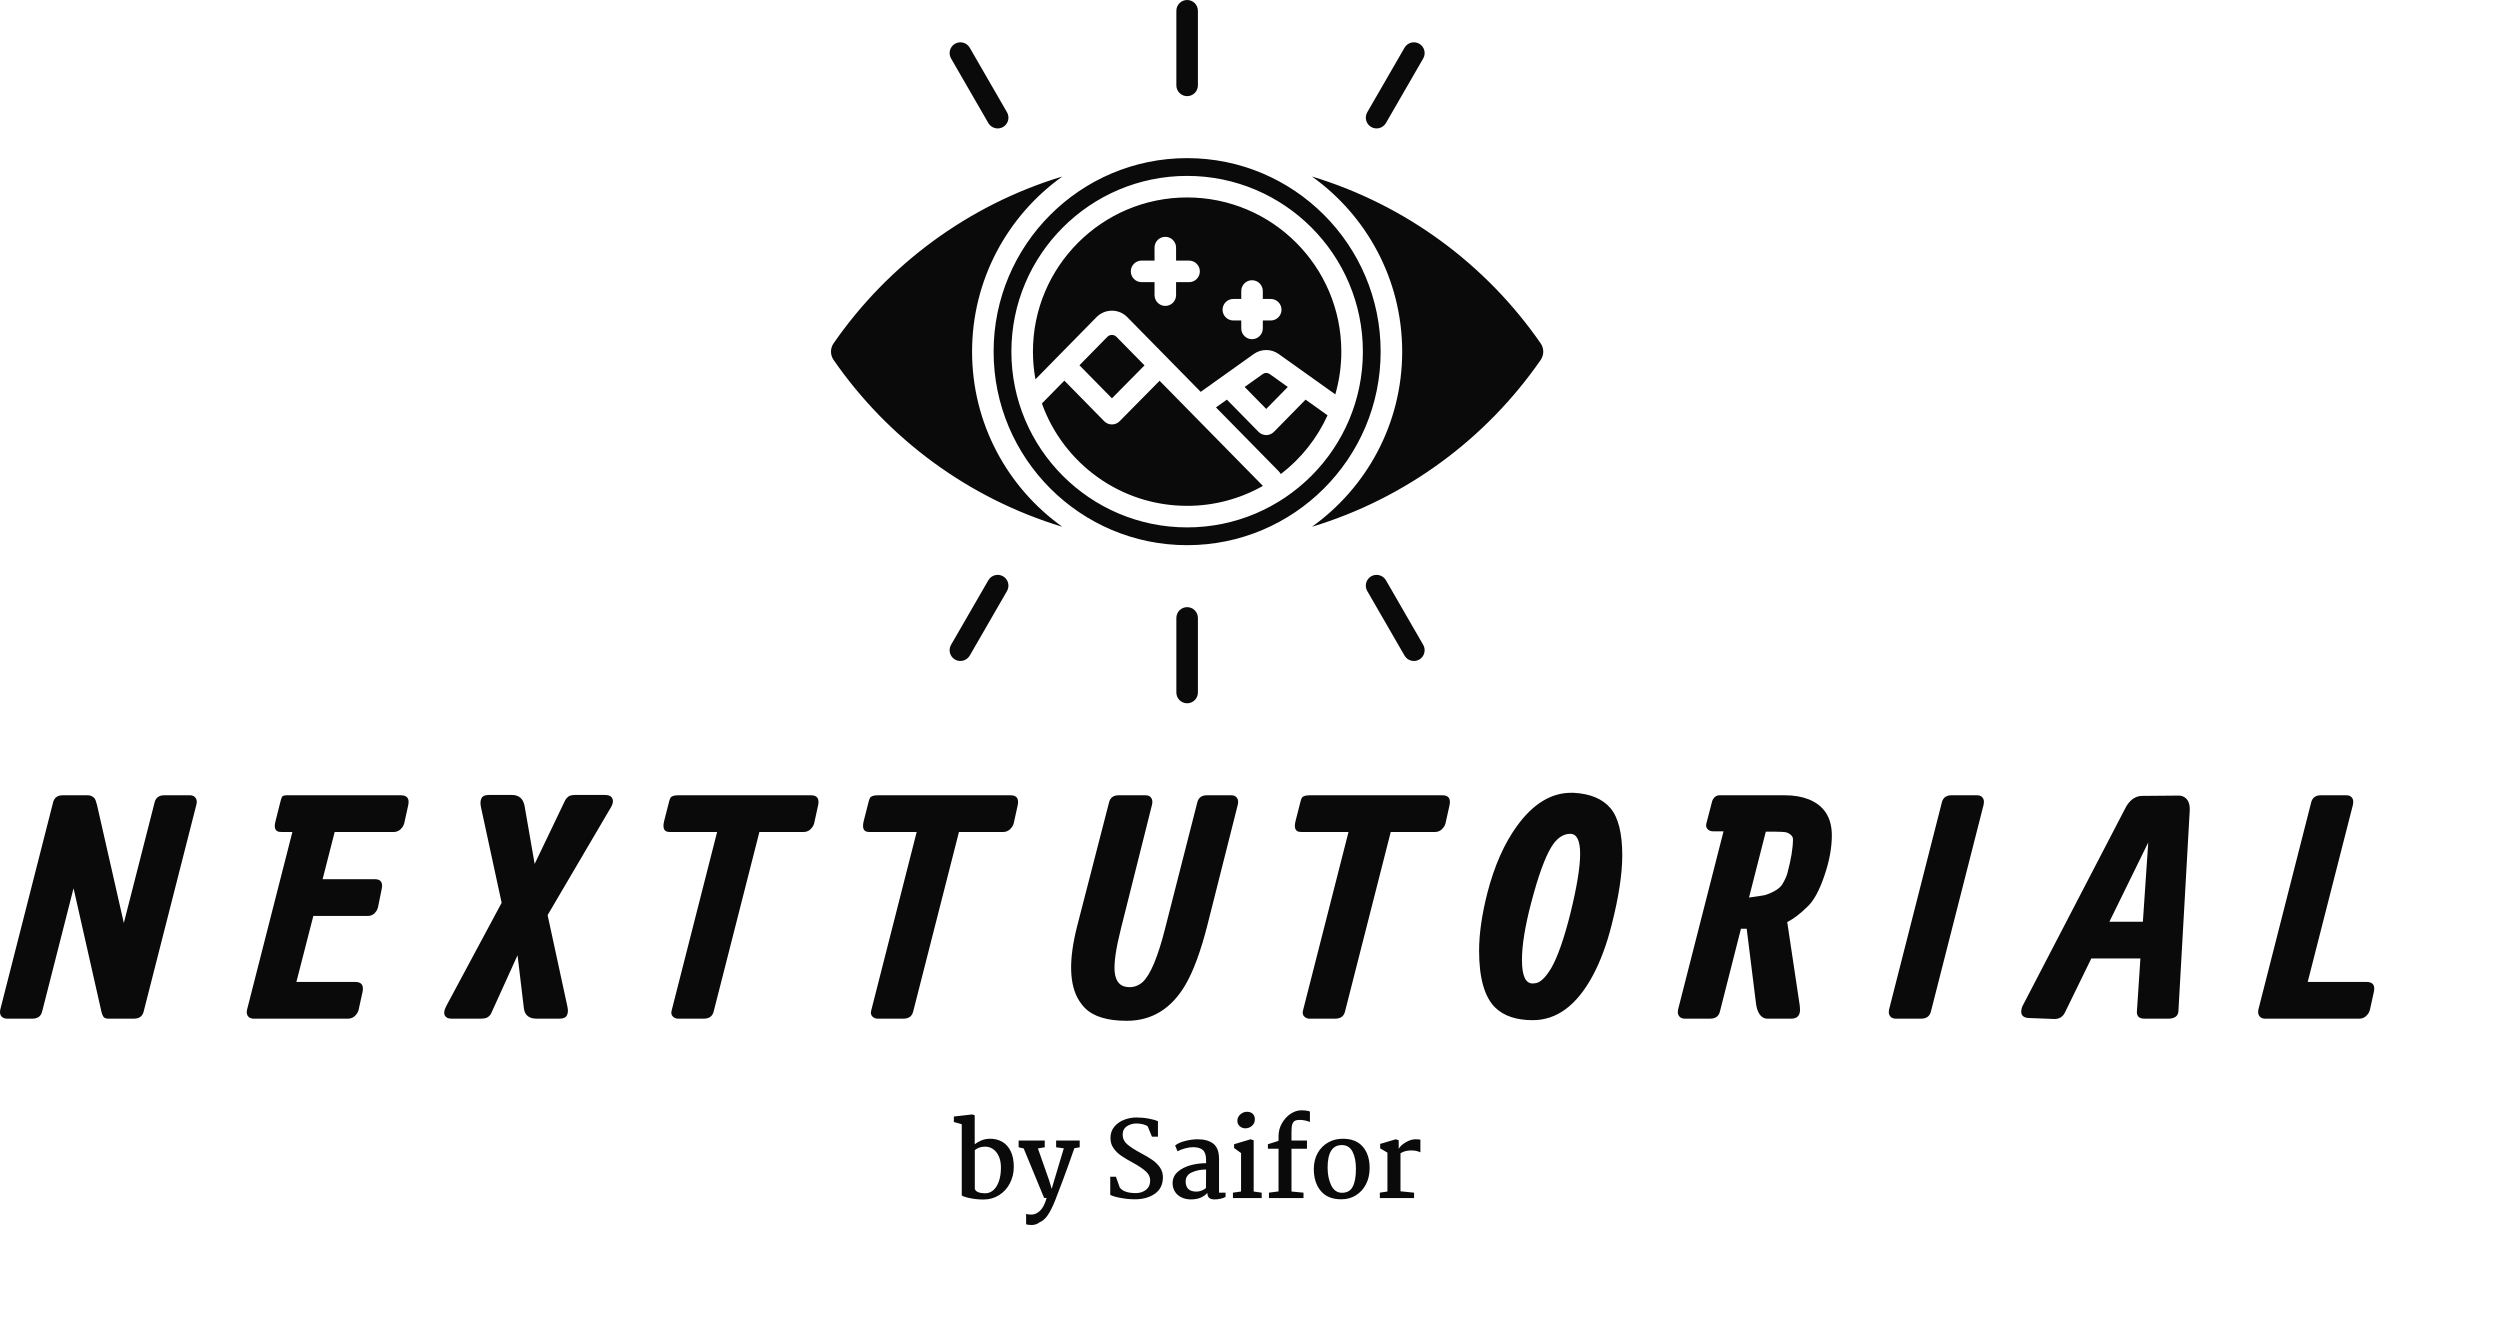
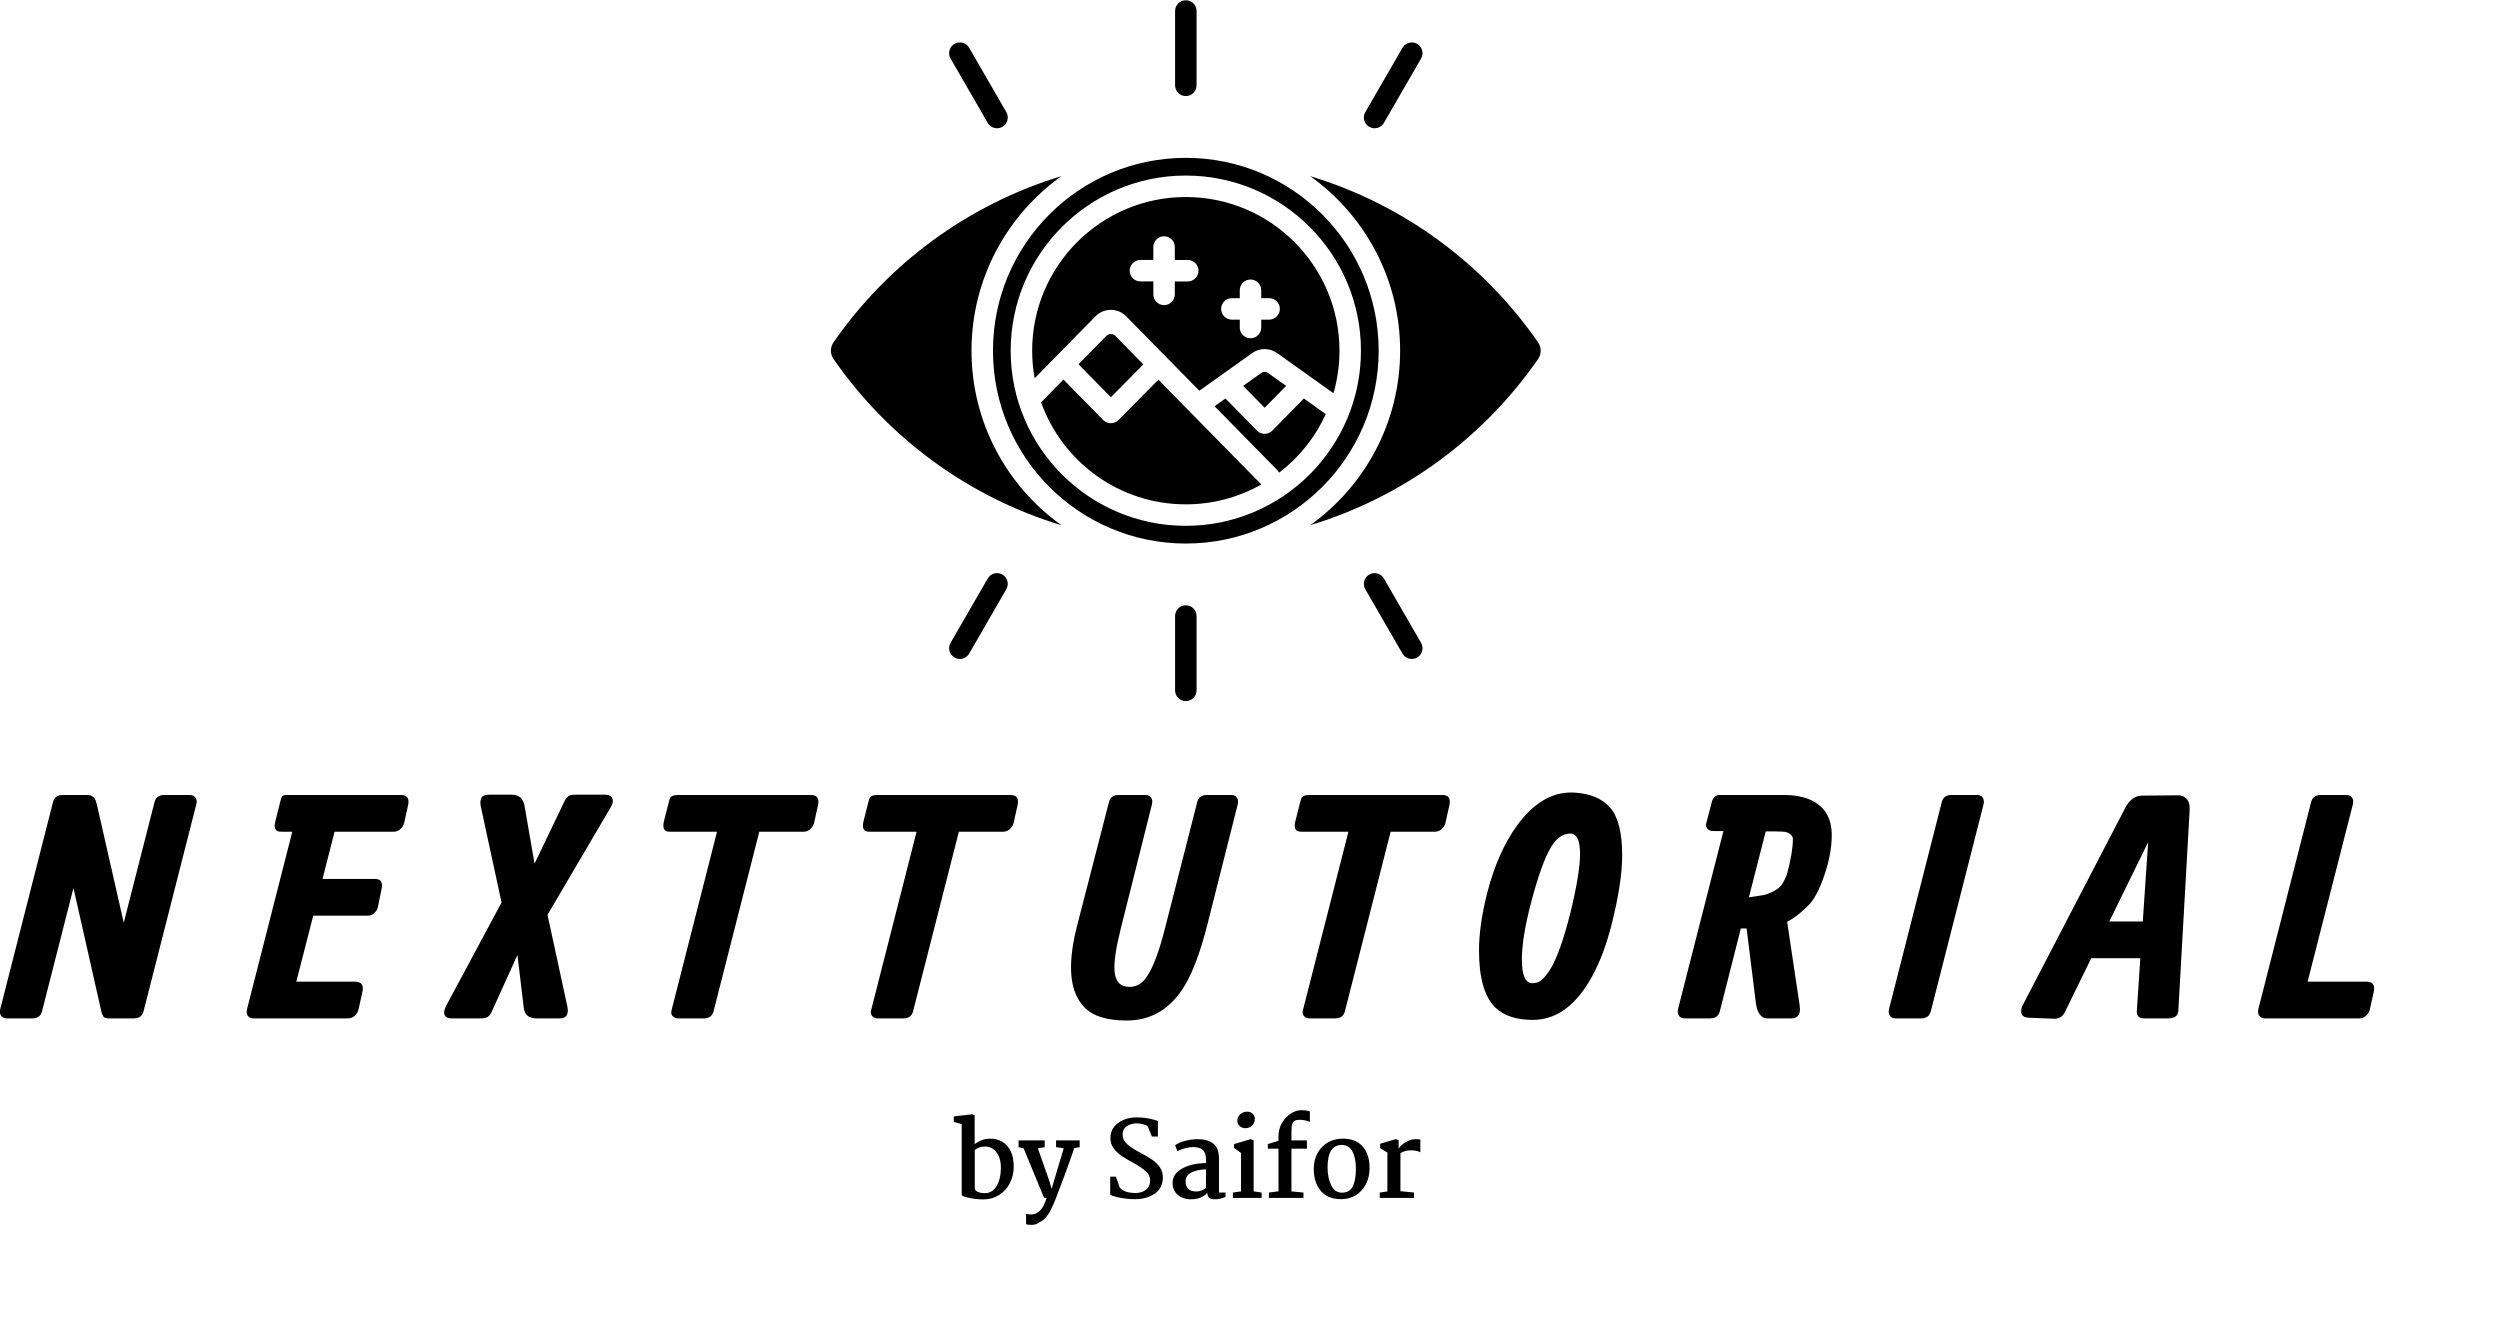
<svg xmlns="http://www.w3.org/2000/svg" version="1.1" width="300" height="160" overflow="hidden">
-   <g class="overview-logo-namecard" opacity="1">
-     <defs id="SvgjsDefs1014" />
-     <g id="SvgjsG1015" transform="scale(0.631873)" opacity="1">
-       <g id="SvgjsG1016" class="1QmPWRN_P" transform="translate(152.6962, -5.970852) scale(1.455063)" light-content="false" non-strokable="false" fill="#0a0a0a">
-         <path d="M33.711 72.859c-12.262-3.71-22.75-11.504-29.859-21.785a1.901 1.901 0 0 1-.004-2.148C10.961 38.645 21.45 30.852 33.711 27.14c-7.129 5.094-11.78 13.439-11.78 22.86s4.651 17.766 11.78 22.859zM66.289 27.14c12.262 3.71 22.75 11.504 29.859 21.785.445.648.445 1.5.004 2.148-7.113 10.281-17.602 18.074-29.863 21.785C73.418 67.765 78.069 59.42 78.069 50s-4.65-17.767-11.779-22.86zM50 24.742c13.941 0 25.258 11.316 25.258 25.258S63.942 75.258 50 75.258 24.742 63.942 24.742 50 36.058 24.742 50 24.742zm0 2.32c-12.656 0-22.938 10.28-22.938 22.938S37.343 72.938 50 72.938 72.938 62.657 72.938 50 62.657 27.062 50 27.062zM35.945 51.777l3.648-3.715a.834.834 0 0 1 1.18 0l3.664 3.73-4.25 4.301zM46.406 53.8L59.89 67.523A19.995 19.995 0 0 1 50 70.125c-8.735 0-16.173-5.578-18.954-13.36l2.93-2.983 5.203 5.3a1.4 1.4 0 0 0 1 .418 1.4 1.4 0 0 0 1.004-.414zm-16.203-.191a19.977 19.977 0 0 1-.328-3.61c0-11.105 9.02-20.125 20.125-20.125S70.125 38.894 70.125 50a20.04 20.04 0 0 1-.785 5.575l-7.383-5.262c-.977-.7-2.29-.7-3.266 0l-6.918 4.934-9.586-9.754c-.527-.54-1.25-.84-2.003-.84s-1.481.3-2.008.84zm26.863-7.676v1.035c0 .774.629 1.406 1.406 1.406s1.406-.632 1.406-1.406v-1.035h1.036c.773 0 1.406-.629 1.406-1.406s-.633-1.406-1.406-1.406h-1.036v-1.036c0-.773-.629-1.406-1.406-1.406s-1.406.633-1.406 1.406v1.036h-1.035a1.405 1.405 0 1 0 0 2.812zm-11.32-5.004v1.695c0 .774.629 1.407 1.406 1.407s1.406-.633 1.406-1.407V40.93h1.696a1.405 1.405 0 1 0 0-2.812h-1.696V36.42a1.405 1.405 0 1 0-2.812 0v1.696h-1.691a1.405 1.405 0 1 0 0 2.812zm19.715 15.332l2.867 2.047a20.168 20.168 0 0 1-6.094 7.664 2.863 2.863 0 0 0-.336-.418l-8.132-8.277 1.425-1.016 4.13 4.207a1.407 1.407 0 0 0 2.008 0zm-7.953-1.652l2.371-1.692a.762.762 0 0 1 .89 0l2.372 1.692-2.817 2.867zm18.438-34.445a1.41 1.41 0 0 1-1.922.516 1.41 1.41 0 0 1-.516-1.922l4.868-8.43a1.41 1.41 0 0 1 1.921-.516c.672.39.903 1.25.516 1.922zm-2.438 61.078a1.41 1.41 0 0 1 .516-1.922 1.41 1.41 0 0 1 1.922.516l4.867 8.43a1.41 1.41 0 0 1-.515 1.921 1.41 1.41 0 0 1-1.922-.515zM26.492 18.758a1.41 1.41 0 0 1-.515 1.922 1.41 1.41 0 0 1-1.922-.516l-4.867-8.43a1.41 1.41 0 0 1 .515-1.921 1.41 1.41 0 0 1 1.922.515zm-2.437 61.078a1.41 1.41 0 0 1 1.922-.516c.672.39.902 1.25.515 1.922l-4.867 8.43a1.41 1.41 0 0 1-1.922.515 1.41 1.41 0 0 1-.515-1.921zm27.352-64.59a1.405 1.405 0 1 1-2.813 0V5.51a1.405 1.405 0 1 1 2.813 0zm-2.813 69.508a1.405 1.405 0 1 1 2.813 0v9.734a1.405 1.405 0 1 1-2.813 0z" fill-rule="evenodd" />
+   <g class="overview-logo" opacity="1">
+     <g id="Sv5" transform="scale(0.631873)" opacity="1">
+       <g id="Svg6" class="1Q" transform="translate(152.7, -5.9) scale(1.45)">
+         <path d="M33.711 72.859c-12.262-3.71-22.75-11.504-29.859-21.785a1.901 1.901 0 0 1-.004-2.148C10.961 38.645 21.45 30.852 33.711 27.14c-7.129 5.094-11.78 13.439-11.78 22.86s4.651 17.766 11.78 22.859zM66.289 27.14c12.262 3.71 22.75 11.504 29.859 21.785.445.648.445 1.5.004 2.148-7.113 10.281-17.602 18.074-29.863 21.785C73.418 67.765 78.069 59.42 78.069 50s-4.65-17.767-11.779-22.86zM50 24.742c13.941 0 25.258 11.316 25.258 25.258S63.942 75.258 50 75.258 24.742 63.942 24.742 50 36.058 24.742 50 24.742zm0 2.32c-12.656 0-22.938 10.28-22.938 22.938S37.343 72.938 50 72.938 72.938 62.657 72.938 50 62.657 27.062 50 27.062zM35.945 51.777l3.648-3.715a.834.834 0 0 1 1.18 0l3.664 3.73-4.25 4.301zM46.406 53.8L59.89 67.523A19.995 19.995 0 0 1 50 70.125c-8.735 0-16.173-5.578-18.954-13.36l2.93-2.983 5.203 5.3a1.4 1.4 0 0 0 1 .418 1.4 1.4 0 0 0 1.004-.414zm-16.203-.191a19.977 19.977 0 0 1-.328-3.61c0-11.105 9.02-20.125 20.125-20.125S70.125 38.894 70.125 50a20.04 20.04 0 0 1-.785 5.575l-7.383-5.262c-.977-.7-2.29-.7-3.266 0l-6.918 4.934-9.586-9.754c-.527-.54-1.25-.84-2.003-.84s-1.481.3-2.008.84zm26.863-7.676v1.035c0 .774.629 1.406 1.406 1.406s1.406-.632 1.406-1.406v-1.035h1.036c.773 0 1.406-.629 1.406-1.406s-.633-1.406-1.406-1.406h-1.036v-1.036c0-.773-.629-1.406-1.406-1.406s-1.406.633-1.406 1.406v1.036h-1.035a1.405 1.405 0 1 0 0 2.812zm-11.32-5.004v1.695c0 .774.629 1.407 1.406 1.407s1.406-.633 1.406-1.407V40.93h1.696a1.405 1.405 0 1 0 0-2.812h-1.696V36.42a1.405 1.405 0 1 0-2.812 0v1.696h-1.691a1.405 1.405 0 1 0 0 2.812zm19.715 15.332l2.867 2.047a20.168 20.168 0 0 1-6.094 7.664 2.863 2.863 0 0 0-.336-.418l-8.132-8.277 1.425-1.016 4.13 4.207a1.407 1.407 0 0 0 2.008 0zm-7.953-1.652l2.371-1.692a.762.762 0 0 1 .89 0l2.372 1.692-2.817 2.867zm18.438-34.445a1.41 1.41 0 0 1-1.922.516 1.41 1.41 0 0 1-.516-1.922l4.868-8.43a1.41 1.41 0 0 1 1.921-.516c.672.39.903 1.25.516 1.922zm-2.438 61.078a1.41 1.41 0 0 1 .516-1.922 1.41 1.41 0 0 1 1.922.516l4.867 8.43a1.41 1.41 0 0 1-.515 1.921 1.41 1.41 0 0 1-1.922-.515zM26.492 18.758a1.41 1.41 0 0 1-.515 1.922 1.41 1.41 0 0 1-1.922-.516l-4.867-8.43a1.41 1.41 0 0 1 .515-1.921 1.41 1.41 0 0 1 1.922.515zm-2.437 61.078a1.41 1.41 0 0 1 1.922-.516c.672.39.902 1.25.515 1.922l-4.867 8.43a1.41 1.41 0 0 1-1.922.515 1.41 1.41 0 0 1-.515-1.921zm27.352-64.59a1.405 1.405 0 1 1-2.813 0V5.51a1.405 1.405 0 1 1 2.813 0zm-2.813 69.508a1.405 1.405 0 1 1 2.813 0v9.734a1.405 1.405 0 1 1-2.813 0z">
+                 </path>
      </g>
-       <g id="SvgjsG1017" class="text" transform="translate(226.817, 193.4517) scale(1)" light-content="false" fill="#0a0a0a">
-         <path d="M-216.72 -41.13L-226.74 -1.82C-226.93 -1.05 -226.77 -0.51 -226.24 -0.18C-226.02 -0.06 -225.8 0 -225.57 0L-220.58 0C-219.65 -0.02 -219.06 -0.45 -218.83 -1.29L-212.85 -24.76L-207.52 -1.17C-207.44 -0.86 -207.32 -0.59 -207.17 -0.35C-206.99 -0.12 -206.7 0 -206.29 0L-201.31 0C-200.37 -0.02 -199.78 -0.45 -199.55 -1.29L-189.53 -40.61C-189.33 -41.37 -189.5 -41.91 -190.03 -42.25C-190.24 -42.36 -190.47 -42.42 -190.7 -42.42L-195.68 -42.42C-196.62 -42.4 -197.21 -41.97 -197.44 -41.13L-203.3 -18.16L-208.4 -40.61C-208.57 -41.25 -208.71 -41.64 -208.81 -41.78C-208.89 -41.88 -208.96 -41.95 -209.04 -42.01C-209.37 -42.29 -209.74 -42.42 -210.13 -42.42L-214.96 -42.42C-215.9 -42.4 -216.48 -41.97 -216.72 -41.13Z M-165.55 -26.48L-163.26 -35.45L-152.04 -35.45C-151.38 -35.45 -150.82 -35.76 -150.37 -36.39C-150.22 -36.62 -150.11 -36.86 -150.05 -37.09L-149.29 -40.55C-149.03 -41.78 -149.48 -42.4 -150.64 -42.42L-172.37 -42.42C-172.86 -42.42 -173.16 -42.31 -173.27 -42.1C-173.37 -41.88 -173.47 -41.6 -173.55 -41.25L-174.48 -37.56C-174.82 -36.31 -174.59 -35.62 -173.81 -35.48C-173.67 -35.46 -173.53 -35.45 -173.37 -35.45L-171.29 -35.45L-179.87 -1.82C-180.07 -1.05 -179.91 -0.51 -179.41 -0.18C-179.19 -0.06 -178.96 0 -178.7 0L-160.71 0C-160.05 0 -159.49 -0.31 -159.04 -0.94C-158.89 -1.17 -158.78 -1.41 -158.72 -1.64L-157.96 -5.1C-157.71 -6.33 -158.16 -6.95 -159.31 -6.97L-170.53 -6.97L-167.31 -19.51L-156.91 -19.51C-156.28 -19.51 -155.75 -19.82 -155.32 -20.45C-155.19 -20.68 -155.09 -20.92 -155.03 -21.15L-154.33 -24.61C-154.07 -25.84 -154.48 -26.46 -155.56 -26.48Z M-124.92 0L-120.53 0C-119.87 0 -119.43 -0.18 -119.21 -0.53C-118.94 -0.96 -118.89 -1.56 -119.07 -2.34L-122.82 -19.66L-110.86 -40.02C-110.33 -40.88 -110.28 -41.56 -110.69 -42.07C-110.92 -42.34 -111.35 -42.48 -111.98 -42.48L-117.51 -42.48C-118.16 -42.48 -118.61 -42.38 -118.86 -42.19C-119.15 -41.95 -119.36 -41.72 -119.48 -41.48L-125.28 -29.38L-127.21 -40.49C-127.5 -41.82 -128.3 -42.48 -129.61 -42.48L-133.95 -42.48C-134.71 -42.48 -135.19 -42.27 -135.38 -41.84C-135.6 -41.41 -135.63 -40.84 -135.47 -40.14L-131.55 -22L-142.03 -2.46C-142.48 -1.62 -142.57 -0.98 -142.3 -0.53C-142.08 -0.18 -141.68 0 -141.1 0L-135.47 0C-134.87 0 -134.42 -0.11 -134.12 -0.32C-133.85 -0.52 -133.66 -0.74 -133.54 -1L-128.53 -12.04L-127.33 -1.99C-127.17 -0.66 -126.37 0 -124.92 0Z M-72.79 -42.42L-97.98 -42.42C-98.76 -42.42 -99.26 -42.27 -99.48 -41.95C-99.58 -41.78 -99.66 -41.54 -99.74 -41.25L-100.68 -37.56C-100.99 -36.31 -100.77 -35.62 -100 -35.48C-99.85 -35.46 -99.7 -35.45 -99.57 -35.45L-90.63 -35.45L-99.27 -1.52C-99.39 -1.05 -99.31 -0.68 -99.04 -0.41C-98.76 -0.14 -98.45 0 -98.1 0L-93.06 0C-92.12 -0.02 -91.54 -0.45 -91.3 -1.29L-82.6 -35.45L-74.19 -35.45C-73.53 -35.45 -72.97 -35.76 -72.52 -36.39C-72.37 -36.62 -72.26 -36.86 -72.2 -37.09L-71.44 -40.55C-71.19 -41.8 -71.64 -42.42 -72.79 -42.42Z M-34.89 -42.42L-60.08 -42.42C-60.87 -42.42 -61.36 -42.27 -61.58 -41.95C-61.68 -41.78 -61.76 -41.54 -61.84 -41.25L-62.78 -37.56C-63.09 -36.31 -62.87 -35.62 -62.11 -35.48C-61.95 -35.46 -61.8 -35.45 -61.67 -35.45L-52.73 -35.45L-61.37 -1.52C-61.49 -1.05 -61.41 -0.68 -61.14 -0.41C-60.87 -0.14 -60.55 0 -60.2 0L-55.16 0C-54.23 -0.02 -53.64 -0.45 -53.41 -1.29L-44.7 -35.45L-36.3 -35.45C-35.63 -35.45 -35.08 -35.76 -34.63 -36.39C-34.47 -36.62 -34.36 -36.86 -34.3 -37.09L-33.54 -40.55C-33.29 -41.8 -33.74 -42.42 -34.89 -42.42Z M-12.84 0.41C-8.09 0.41 -4.38 -1.86 -1.71 -6.39C-0.17 -9.02 1.24 -12.85 2.51 -17.87L8.25 -40.61C8.43 -41.37 8.26 -41.91 7.75 -42.25C7.56 -42.36 7.33 -42.42 7.08 -42.42L2.33 -42.42C1.4 -42.4 0.81 -41.97 0.58 -41.13L-5.52 -17.23C-6.9 -11.74 -8.34 -8.31 -9.82 -6.94C-10.55 -6.3 -11.38 -5.98 -12.31 -5.98C-14.01 -5.98 -14.95 -6.95 -15.13 -8.91C-15.28 -10.61 -14.89 -13.32 -13.95 -17.05L-8.04 -40.61C-7.86 -41.37 -8.03 -41.91 -8.53 -42.25C-8.73 -42.36 -8.95 -42.42 -9.21 -42.42L-14.42 -42.42C-15.36 -42.4 -15.95 -41.97 -16.18 -41.13L-22.22 -17.7C-23.92 -11.11 -23.78 -6.32 -21.81 -3.31C-21.51 -2.84 -21.18 -2.42 -20.81 -2.05C-19.21 -0.41 -16.55 0.41 -12.84 0.41Z M47.12 -42.42L21.92 -42.42C21.14 -42.42 20.64 -42.27 20.43 -41.95C20.33 -41.78 20.24 -41.54 20.17 -41.25L19.23 -37.56C18.92 -36.31 19.14 -35.62 19.9 -35.48C20.06 -35.46 20.2 -35.45 20.34 -35.45L29.28 -35.45L20.63 -1.52C20.52 -1.05 20.59 -0.68 20.87 -0.41C21.14 -0.14 21.45 0 21.81 0L26.84 0C27.78 -0.02 28.37 -0.45 28.6 -1.29L37.3 -35.45L45.71 -35.45C46.38 -35.45 46.93 -35.76 47.38 -36.39C47.54 -36.62 47.65 -36.86 47.7 -37.09L48.47 -40.55C48.72 -41.8 48.27 -42.42 47.12 -42.42Z M63.98 -22.03C65.29 -27.03 66.56 -30.55 67.79 -32.58C68.81 -34.26 70.02 -35.1 71.42 -35.1C72.65 -35.08 73.27 -33.81 73.27 -31.29C73.27 -28.77 72.65 -25 71.42 -19.98C70.21 -15.18 69 -11.72 67.79 -9.61C66.83 -8.01 65.93 -7.07 65.09 -6.8C64.8 -6.72 64.51 -6.68 64.22 -6.68C62.89 -6.68 62.22 -8.17 62.22 -11.16C62.22 -13.96 62.81 -17.58 63.98 -22.03ZM55.66 -23.91C54.61 -19.8 54.08 -16.13 54.08 -12.89C54.08 -7.71 55.1 -4.11 57.16 -2.08C58.8 -0.5 61.17 0.29 64.27 0.29C68.81 0.29 72.58 -2.49 75.61 -8.06C77.1 -10.81 78.32 -14.08 79.27 -17.87C80.6 -23.12 81.27 -27.5 81.27 -31C81.27 -35.21 80.52 -38.2 79.04 -39.96C77.54 -41.74 75.21 -42.71 72.07 -42.89L71.54 -42.89C67.77 -42.89 64.36 -40.81 61.32 -36.65C58.87 -33.29 56.99 -29.04 55.66 -23.91Z M105.34 -23L108.53 -35.51L110.26 -35.51C111.33 -35.49 111.99 -35.46 112.22 -35.42C112.61 -35.34 112.94 -35.19 113.22 -34.95C113.53 -34.7 113.69 -34.41 113.69 -34.1C113.69 -32.4 113.33 -30.24 112.63 -27.63C112.48 -27.04 112.15 -26.34 111.67 -25.52C111.16 -24.72 110.1 -24.04 108.5 -23.5C108.42 -23.46 108.1 -23.4 107.53 -23.32ZM100.5 -35.57L91.89 -1.82C91.71 -1.05 91.88 -0.51 92.39 -0.18C92.58 -0.06 92.81 0 93.06 0L98.04 0C98.98 -0.02 99.57 -0.45 99.8 -1.29L103.81 -17.08L104.9 -17.08L106.66 -2.93C106.85 -1.43 107.36 -0.49 108.18 -0.12C108.37 -0.04 108.57 0 108.76 0L113.39 0C114.43 0 114.98 -0.53 115.03 -1.58C115.03 -1.86 115.01 -2.15 114.98 -2.46L112.6 -18.34C113.81 -18.96 115.07 -19.92 116.38 -21.21C117.59 -22.29 118.7 -24.3 119.69 -27.25C120.61 -29.96 121.07 -32.48 121.07 -34.8C121.07 -38.2 119.59 -40.49 116.65 -41.66C115.34 -42.17 113.84 -42.42 112.16 -42.42L99.68 -42.42C99.23 -42.42 98.85 -42.19 98.54 -41.72C98.44 -41.56 98.37 -41.41 98.33 -41.25L97.28 -37.21C97.08 -36.56 97.24 -36.08 97.75 -35.77C97.98 -35.63 98.24 -35.57 98.51 -35.57Z M141.98 -41.13L131.96 -1.82C131.78 -1.05 131.95 -0.51 132.45 -0.18C132.65 -0.06 132.87 0 133.13 0L138.11 0C139.05 -0.02 139.63 -0.45 139.87 -1.29L149.89 -40.61C150.06 -41.37 149.9 -41.91 149.39 -42.25C149.19 -42.36 148.97 -42.42 148.71 -42.42L143.73 -42.42C142.8 -42.4 142.21 -41.97 141.98 -41.13Z M173.78 -18.4L181.16 -33.46L180.14 -18.4ZM170.35 -11.43L179.67 -11.43L179.02 -1.58C178.91 -0.7 179.22 -0.19 179.96 -0.03C180.1 -0.01 180.24 0 180.37 0L185.12 0C186.17 -0.04 186.76 -0.47 186.88 -1.29L189.04 -39.55C189.1 -40.9 188.68 -41.78 187.78 -42.19C187.47 -42.32 187.13 -42.38 186.76 -42.36L180.02 -42.3C178.97 -42.3 178.06 -41.8 177.3 -40.78C177.1 -40.51 176.93 -40.23 176.8 -39.96L157.23 -2.29C156.76 -0.94 157.15 -0.21 158.4 -0.12L158.52 -0.12L163.09 0.06C164.12 0.14 164.86 -0.25 165.31 -1.11Z M212.12 -41.13L202.1 -1.82C201.92 -1.05 202.09 -0.51 202.6 -0.18C202.79 -0.06 203.02 0 203.27 0L221.26 0C221.92 0 222.48 -0.31 222.93 -0.94C223.08 -1.17 223.19 -1.41 223.25 -1.64L224.01 -5.1C224.27 -6.33 223.82 -6.95 222.67 -6.97L211.44 -6.97L220.03 -40.61C220.2 -41.37 220.04 -41.91 219.53 -42.25C219.34 -42.36 219.11 -42.42 218.86 -42.42L213.88 -42.42C212.94 -42.4 212.35 -41.97 212.12 -41.13Z" />
+       <g id="Svg7" class="text" transform="translate(226.8, 193.4) scale(1)">
+         <path d="M-216.72 -41.13L-226.74 -1.82C-226.93 -1.05 -226.77 -0.51 -226.24 -0.18C-226.02 -0.06 -225.8 0 -225.57 0L-220.58 0C-219.65 -0.02 -219.06 -0.45 -218.83 -1.29L-212.85 -24.76L-207.52 -1.17C-207.44 -0.86 -207.32 -0.59 -207.17 -0.35C-206.99 -0.12 -206.7 0 -206.29 0L-201.31 0C-200.37 -0.02 -199.78 -0.45 -199.55 -1.29L-189.53 -40.61C-189.33 -41.37 -189.5 -41.91 -190.03 -42.25C-190.24 -42.36 -190.47 -42.42 -190.7 -42.42L-195.68 -42.42C-196.62 -42.4 -197.21 -41.97 -197.44 -41.13L-203.3 -18.16L-208.4 -40.61C-208.57 -41.25 -208.71 -41.64 -208.81 -41.78C-208.89 -41.88 -208.96 -41.95 -209.04 -42.01C-209.37 -42.29 -209.74 -42.42 -210.13 -42.42L-214.96 -42.42C-215.9 -42.4 -216.48 -41.97 -216.72 -41.13Z M-165.55 -26.48L-163.26 -35.45L-152.04 -35.45C-151.38 -35.45 -150.82 -35.76 -150.37 -36.39C-150.22 -36.62 -150.11 -36.86 -150.05 -37.09L-149.29 -40.55C-149.03 -41.78 -149.48 -42.4 -150.64 -42.42L-172.37 -42.42C-172.86 -42.42 -173.16 -42.31 -173.27 -42.1C-173.37 -41.88 -173.47 -41.6 -173.55 -41.25L-174.48 -37.56C-174.82 -36.31 -174.59 -35.62 -173.81 -35.48C-173.67 -35.46 -173.53 -35.45 -173.37 -35.45L-171.29 -35.45L-179.87 -1.82C-180.07 -1.05 -179.91 -0.51 -179.41 -0.18C-179.19 -0.06 -178.96 0 -178.7 0L-160.71 0C-160.05 0 -159.49 -0.31 -159.04 -0.94C-158.89 -1.17 -158.78 -1.41 -158.72 -1.64L-157.96 -5.1C-157.71 -6.33 -158.16 -6.95 -159.31 -6.97L-170.53 -6.97L-167.31 -19.51L-156.91 -19.51C-156.28 -19.51 -155.75 -19.82 -155.32 -20.45C-155.19 -20.68 -155.09 -20.92 -155.03 -21.15L-154.33 -24.61C-154.07 -25.84 -154.48 -26.46 -155.56 -26.48Z M-124.92 0L-120.53 0C-119.87 0 -119.43 -0.18 -119.21 -0.53C-118.94 -0.96 -118.89 -1.56 -119.07 -2.34L-122.82 -19.66L-110.86 -40.02C-110.33 -40.88 -110.28 -41.56 -110.69 -42.07C-110.92 -42.34 -111.35 -42.48 -111.98 -42.48L-117.51 -42.48C-118.16 -42.48 -118.61 -42.38 -118.86 -42.19C-119.15 -41.95 -119.36 -41.72 -119.48 -41.48L-125.28 -29.38L-127.21 -40.49C-127.5 -41.82 -128.3 -42.48 -129.61 -42.48L-133.95 -42.48C-134.71 -42.48 -135.19 -42.27 -135.38 -41.84C-135.6 -41.41 -135.63 -40.84 -135.47 -40.14L-131.55 -22L-142.03 -2.46C-142.48 -1.62 -142.57 -0.98 -142.3 -0.53C-142.08 -0.18 -141.68 0 -141.1 0L-135.47 0C-134.87 0 -134.42 -0.11 -134.12 -0.32C-133.85 -0.52 -133.66 -0.74 -133.54 -1L-128.53 -12.04L-127.33 -1.99C-127.17 -0.66 -126.37 0 -124.92 0Z M-72.79 -42.42L-97.98 -42.42C-98.76 -42.42 -99.26 -42.27 -99.48 -41.95C-99.58 -41.78 -99.66 -41.54 -99.74 -41.25L-100.68 -37.56C-100.99 -36.31 -100.77 -35.62 -100 -35.48C-99.85 -35.46 -99.7 -35.45 -99.57 -35.45L-90.63 -35.45L-99.27 -1.52C-99.39 -1.05 -99.31 -0.68 -99.04 -0.41C-98.76 -0.14 -98.45 0 -98.1 0L-93.06 0C-92.12 -0.02 -91.54 -0.45 -91.3 -1.29L-82.6 -35.45L-74.19 -35.45C-73.53 -35.45 -72.97 -35.76 -72.52 -36.39C-72.37 -36.62 -72.26 -36.86 -72.2 -37.09L-71.44 -40.55C-71.19 -41.8 -71.64 -42.42 -72.79 -42.42Z M-34.89 -42.42L-60.08 -42.42C-60.87 -42.42 -61.36 -42.27 -61.58 -41.95C-61.68 -41.78 -61.76 -41.54 -61.84 -41.25L-62.78 -37.56C-63.09 -36.31 -62.87 -35.62 -62.11 -35.48C-61.95 -35.46 -61.8 -35.45 -61.67 -35.45L-52.73 -35.45L-61.37 -1.52C-61.49 -1.05 -61.41 -0.68 -61.14 -0.41C-60.87 -0.14 -60.55 0 -60.2 0L-55.16 0C-54.23 -0.02 -53.64 -0.45 -53.41 -1.29L-44.7 -35.45L-36.3 -35.45C-35.63 -35.45 -35.08 -35.76 -34.63 -36.39C-34.47 -36.62 -34.36 -36.86 -34.3 -37.09L-33.54 -40.55C-33.29 -41.8 -33.74 -42.42 -34.89 -42.42Z M-12.84 0.41C-8.09 0.41 -4.38 -1.86 -1.71 -6.39C-0.17 -9.02 1.24 -12.85 2.51 -17.87L8.25 -40.61C8.43 -41.37 8.26 -41.91 7.75 -42.25C7.56 -42.36 7.33 -42.42 7.08 -42.42L2.33 -42.42C1.4 -42.4 0.81 -41.97 0.58 -41.13L-5.52 -17.23C-6.9 -11.74 -8.34 -8.31 -9.82 -6.94C-10.55 -6.3 -11.38 -5.98 -12.31 -5.98C-14.01 -5.98 -14.95 -6.95 -15.13 -8.91C-15.28 -10.61 -14.89 -13.32 -13.95 -17.05L-8.04 -40.61C-7.86 -41.37 -8.03 -41.91 -8.53 -42.25C-8.73 -42.36 -8.95 -42.42 -9.21 -42.42L-14.42 -42.42C-15.36 -42.4 -15.95 -41.97 -16.18 -41.13L-22.22 -17.7C-23.92 -11.11 -23.78 -6.32 -21.81 -3.31C-21.51 -2.84 -21.18 -2.42 -20.81 -2.05C-19.21 -0.41 -16.55 0.41 -12.84 0.41Z M47.12 -42.42L21.92 -42.42C21.14 -42.42 20.64 -42.27 20.43 -41.95C20.33 -41.78 20.24 -41.54 20.17 -41.25L19.23 -37.56C18.92 -36.31 19.14 -35.62 19.9 -35.48C20.06 -35.46 20.2 -35.45 20.34 -35.45L29.28 -35.45L20.63 -1.52C20.52 -1.05 20.59 -0.68 20.87 -0.41C21.14 -0.14 21.45 0 21.81 0L26.84 0C27.78 -0.02 28.37 -0.45 28.6 -1.29L37.3 -35.45L45.71 -35.45C46.38 -35.45 46.93 -35.76 47.38 -36.39C47.54 -36.62 47.65 -36.86 47.7 -37.09L48.47 -40.55C48.72 -41.8 48.27 -42.42 47.12 -42.42Z M63.98 -22.03C65.29 -27.03 66.56 -30.55 67.79 -32.58C68.81 -34.26 70.02 -35.1 71.42 -35.1C72.65 -35.08 73.27 -33.81 73.27 -31.29C73.27 -28.77 72.65 -25 71.42 -19.98C70.21 -15.18 69 -11.72 67.79 -9.61C66.83 -8.01 65.93 -7.07 65.09 -6.8C64.8 -6.72 64.51 -6.68 64.22 -6.68C62.89 -6.68 62.22 -8.17 62.22 -11.16C62.22 -13.96 62.81 -17.58 63.98 -22.03ZM55.66 -23.91C54.61 -19.8 54.08 -16.13 54.08 -12.89C54.08 -7.71 55.1 -4.11 57.16 -2.08C58.8 -0.5 61.17 0.29 64.27 0.29C68.81 0.29 72.58 -2.49 75.61 -8.06C77.1 -10.81 78.32 -14.08 79.27 -17.87C80.6 -23.12 81.27 -27.5 81.27 -31C81.27 -35.21 80.52 -38.2 79.04 -39.96C77.54 -41.74 75.21 -42.71 72.07 -42.89L71.54 -42.89C67.77 -42.89 64.36 -40.81 61.32 -36.65C58.87 -33.29 56.99 -29.04 55.66 -23.91Z M105.34 -23L108.53 -35.51L110.26 -35.51C111.33 -35.49 111.99 -35.46 112.22 -35.42C112.61 -35.34 112.94 -35.19 113.22 -34.95C113.53 -34.7 113.69 -34.41 113.69 -34.1C113.69 -32.4 113.33 -30.24 112.63 -27.63C112.48 -27.04 112.15 -26.34 111.67 -25.52C111.16 -24.72 110.1 -24.04 108.5 -23.5C108.42 -23.46 108.1 -23.4 107.53 -23.32ZM100.5 -35.57L91.89 -1.82C91.71 -1.05 91.88 -0.51 92.39 -0.18C92.58 -0.06 92.81 0 93.06 0L98.04 0C98.98 -0.02 99.57 -0.45 99.8 -1.29L103.81 -17.08L104.9 -17.08L106.66 -2.93C106.85 -1.43 107.36 -0.49 108.18 -0.12C108.37 -0.04 108.57 0 108.76 0L113.39 0C114.43 0 114.98 -0.53 115.03 -1.58C115.03 -1.86 115.01 -2.15 114.98 -2.46L112.6 -18.34C113.81 -18.96 115.07 -19.92 116.38 -21.21C117.59 -22.29 118.7 -24.3 119.69 -27.25C120.61 -29.96 121.07 -32.48 121.07 -34.8C121.07 -38.2 119.59 -40.49 116.65 -41.66C115.34 -42.17 113.84 -42.42 112.16 -42.42L99.68 -42.42C99.23 -42.42 98.85 -42.19 98.54 -41.72C98.44 -41.56 98.37 -41.41 98.33 -41.25L97.28 -37.21C97.08 -36.56 97.24 -36.08 97.75 -35.77C97.98 -35.63 98.24 -35.57 98.51 -35.57Z M141.98 -41.13L131.96 -1.82C131.78 -1.05 131.95 -0.51 132.45 -0.18C132.65 -0.06 132.87 0 133.13 0L138.11 0C139.05 -0.02 139.63 -0.45 139.87 -1.29L149.89 -40.61C150.06 -41.37 149.9 -41.91 149.39 -42.25C149.19 -42.36 148.97 -42.42 148.71 -42.42L143.73 -42.42C142.8 -42.4 142.21 -41.97 141.98 -41.13Z M173.78 -18.4L181.16 -33.46L180.14 -18.4ZM170.35 -11.43L179.67 -11.43L179.02 -1.58C178.91 -0.7 179.22 -0.19 179.96 -0.03C180.1 -0.01 180.24 0 180.37 0L185.12 0C186.17 -0.04 186.76 -0.47 186.88 -1.29L189.04 -39.55C189.1 -40.9 188.68 -41.78 187.78 -42.19C187.47 -42.32 187.13 -42.38 186.76 -42.36L180.02 -42.3C178.97 -42.3 178.06 -41.8 177.3 -40.78C177.1 -40.51 176.93 -40.23 176.8 -39.96L157.23 -2.29C156.76 -0.94 157.15 -0.21 158.4 -0.12L158.52 -0.12L163.09 0.06C164.12 0.14 164.86 -0.25 165.31 -1.11Z M212.12 -41.13L202.1 -1.82C201.92 -1.05 202.09 -0.51 202.6 -0.18C202.79 -0.06 203.02 0 203.27 0L221.26 0C221.92 0 222.48 -0.31 222.93 -0.94C223.08 -1.17 223.19 -1.41 223.25 -1.64L224.01 -5.1C224.27 -6.33 223.82 -6.95 222.67 -6.97L211.44 -6.97L220.03 -40.61C220.2 -41.37 220.04 -41.91 219.53 -42.25C219.34 -42.36 219.11 -42.42 218.86 -42.42L213.88 -42.42C212.94 -42.4 212.35 -41.97 212.12 -41.13Z">
+                 </path>
      </g>
-       <g id="SvgjsG1018" class="text" transform="translate(225.5092, 227.5217) scale(1)" light-content="false" fill="#0a0a0a">
-         <path d="M-44.36 -14.44L-42.86 -14.02L-42.86 -0.5C-42.63 -0.31 -42.1 -0.14 -41.26 0.03C-40.42 0.2 -39.57 0.28 -38.72 0.28C-37.63 0.28 -36.64 0 -35.77 -0.55C-34.9 -1.1 -34.21 -1.85 -33.72 -2.8C-33.23 -3.75 -32.98 -4.78 -32.98 -5.9C-32.98 -7.09 -33.17 -8.08 -33.56 -8.88C-33.95 -9.68 -34.48 -10.28 -35.15 -10.67C-35.82 -11.06 -36.59 -11.26 -37.44 -11.26C-38.05 -11.26 -38.6 -11.16 -39.07 -10.97C-39.54 -10.78 -39.99 -10.53 -40.4 -10.22L-40.4 -15.72L-40.86 -15.88L-44.36 -15.48ZM-39.7 -1.1C-40.05 -1.23 -40.27 -1.43 -40.38 -1.7L-40.38 -9.1C-40.17 -9.29 -39.89 -9.44 -39.55 -9.57C-39.21 -9.7 -38.83 -9.76 -38.42 -9.76C-37.87 -9.76 -37.37 -9.61 -36.92 -9.3C-36.47 -8.99 -36.1 -8.54 -35.83 -7.94C-35.56 -7.34 -35.42 -6.62 -35.42 -5.78C-35.42 -4.78 -35.55 -3.91 -35.81 -3.17C-36.07 -2.43 -36.43 -1.87 -36.88 -1.48C-37.33 -1.09 -37.85 -0.9 -38.44 -0.9C-38.93 -0.9 -39.35 -0.97 -39.7 -1.1Z M-29.62 3.14C-29.98 3.15 -30.32 3.11 -30.64 3.02L-30.64 4.98C-30.57 5.02 -30.43 5.05 -30.21 5.08C-29.99 5.11 -29.78 5.12 -29.58 5.12C-29.01 5.12 -28.51 4.95 -28.1 4.62C-27.5 4.37 -26.97 3.91 -26.52 3.24C-26.07 2.57 -25.6 1.64 -25.12 0.44C-24.85 -0.23 -24.36 -1.52 -23.64 -3.44C-22.92 -5.36 -22.2 -7.37 -21.48 -9.46L-20.46 -9.64L-20.46 -10.92L-24.94 -10.92L-24.94 -9.64L-23.48 -9.44L-25.3 -3.36L-25.78 -1.74L-26.26 -3.34L-28.4 -9.42L-27.1 -9.64L-27.1 -10.92L-32.06 -10.92L-32.06 -9.64L-31.1 -9.42L-27.22 -0.02L-26.74 -0.02C-27.06 1.1 -27.47 1.91 -27.98 2.4C-28.49 2.89 -29.03 3.14 -29.62 3.14Z M-12.69 -0.02C-11.76 0.15 -10.86 0.24 -9.98 0.24C-8.45 0.24 -7.18 -0.12 -6.17 -0.83C-5.16 -1.54 -4.66 -2.59 -4.66 -3.96C-4.66 -4.65 -4.85 -5.27 -5.22 -5.81C-5.59 -6.35 -6.07 -6.82 -6.64 -7.22C-7.21 -7.62 -7.93 -8.05 -8.78 -8.5C-9.97 -9.13 -10.85 -9.69 -11.43 -10.2C-12.01 -10.71 -12.3 -11.31 -12.3 -12.02C-12.3 -12.74 -12.03 -13.28 -11.5 -13.63C-10.97 -13.98 -10.37 -14.16 -9.7 -14.16C-9.27 -14.16 -8.86 -14.11 -8.45 -14.01C-8.04 -13.91 -7.74 -13.77 -7.54 -13.6L-6.74 -11.66L-5.6 -11.66L-5.6 -14.58C-5.96 -14.77 -6.54 -14.93 -7.33 -15.08C-8.12 -15.23 -8.92 -15.3 -9.72 -15.3C-10.51 -15.3 -11.28 -15.15 -12.03 -14.86C-12.78 -14.57 -13.4 -14.13 -13.89 -13.54C-14.38 -12.95 -14.62 -12.24 -14.62 -11.4C-14.62 -10.67 -14.43 -10.02 -14.04 -9.47C-13.65 -8.92 -13.16 -8.43 -12.56 -8.02C-11.96 -7.61 -11.16 -7.13 -10.16 -6.6C-9.16 -6.04 -8.4 -5.52 -7.87 -5.03C-7.34 -4.54 -7.08 -3.99 -7.08 -3.36C-7.08 -2.57 -7.34 -1.97 -7.87 -1.56C-8.4 -1.15 -9.04 -0.94 -9.8 -0.94C-10.47 -0.94 -11.06 -1.01 -11.57 -1.16C-12.08 -1.31 -12.51 -1.57 -12.84 -1.96L-13.58 -4.04L-14.66 -4.04L-14.66 -0.6C-14.27 -0.39 -13.62 -0.19 -12.69 -0.02Z M4.94 -10.3C4.23 -10.87 3.23 -11.16 1.94 -11.16C1.23 -11.16 0.46 -11.06 -0.39 -10.85C-1.24 -10.64 -1.89 -10.35 -2.34 -9.98L-1.88 -8.88C-1.47 -9.11 -0.98 -9.29 -0.42 -9.44C0.14 -9.59 0.64 -9.66 1.08 -9.66C1.89 -9.66 2.51 -9.48 2.92 -9.12C3.33 -8.76 3.54 -8.13 3.54 -7.22L3.54 -6.62C2.55 -6.62 1.57 -6.49 0.6 -6.23C-0.37 -5.97 -1.19 -5.55 -1.84 -4.98C-2.49 -4.41 -2.82 -3.68 -2.82 -2.8C-2.82 -2.21 -2.67 -1.69 -2.38 -1.22C-2.09 -0.75 -1.67 -0.39 -1.14 -0.13C-0.61 0.13 0 0.26 0.68 0.26C2.01 0.26 3.05 -0.15 3.78 -0.98C3.79 -0.54 3.91 -0.22 4.12 -0.03C4.33 0.16 4.68 0.26 5.16 0.26C5.53 0.26 5.91 0.22 6.3 0.13C6.69 0.04 7 -0.07 7.24 -0.22L7.24 -1.02L6 -1.02L6 -7.42C6 -8.77 5.65 -9.73 4.94 -10.3ZM0.85 -4.88C1.64 -5.24 2.54 -5.42 3.54 -5.42L3.52 -1.9C3.32 -1.71 3.05 -1.55 2.71 -1.42C2.37 -1.29 2.04 -1.22 1.72 -1.22C0.35 -1.22 -0.34 -1.87 -0.34 -3.16C-0.34 -3.95 0.06 -4.52 0.85 -4.88Z M12.41 -15.99C12.15 -16.25 11.77 -16.38 11.28 -16.38C10.83 -16.38 10.41 -16.21 10.04 -15.88C9.67 -15.55 9.48 -15.15 9.48 -14.68C9.48 -14.25 9.63 -13.91 9.93 -13.64C10.23 -13.37 10.59 -13.24 11 -13.24C11.48 -13.24 11.9 -13.4 12.26 -13.72C12.62 -14.04 12.8 -14.45 12.8 -14.94C12.8 -15.38 12.67 -15.73 12.41 -15.99ZM12.58 -10.96L12 -11.16L8.86 -10.22L8.86 -9.5L10.18 -8.54L10.18 -1.24L8.64 -1.02L8.64 0L14.1 0L14.1 -1.02L12.58 -1.24Z M17.3 -1.26L15.48 -1.02L15.48 0L22.04 0L22.04 -1.02L19.76 -1.24L19.76 -9.36L22.7 -9.36L22.7 -10.92L19.76 -10.92L19.76 -12.64C19.76 -13.25 19.81 -13.72 19.92 -14.03C20.03 -14.34 20.19 -14.56 20.41 -14.67C20.63 -14.78 20.93 -14.84 21.32 -14.84C21.68 -14.84 22.05 -14.8 22.43 -14.71C22.81 -14.62 23.09 -14.53 23.26 -14.44L23.26 -16.42C23.14 -16.49 22.93 -16.54 22.63 -16.59C22.33 -16.64 21.99 -16.66 21.6 -16.66C20.93 -16.66 20.27 -16.44 19.6 -16C18.93 -15.56 18.38 -14.96 17.95 -14.21C17.52 -13.46 17.3 -12.63 17.3 -11.74L17.3 -10.86L15.28 -10.22L15.28 -9.36L17.3 -9.36Z M33.3 -9.75C32.43 -10.76 31.17 -11.26 29.52 -11.26C28.49 -11.26 27.56 -11.03 26.73 -10.56C25.9 -10.09 25.23 -9.43 24.74 -8.56C24.25 -7.69 24 -6.67 24 -5.5C24 -3.79 24.44 -2.41 25.32 -1.35C26.2 -0.29 27.5 0.24 29.22 0.24C30.25 0.24 31.17 -0.01 31.98 -0.51C32.79 -1.01 33.43 -1.71 33.9 -2.61C34.37 -3.51 34.6 -4.55 34.6 -5.72C34.6 -7.4 34.17 -8.74 33.3 -9.75ZM26.62 -5.78C26.62 -8.63 27.52 -10.06 29.32 -10.06C30.24 -10.06 30.92 -9.64 31.35 -8.81C31.78 -7.98 32 -6.89 32 -5.54C32 -4.07 31.8 -2.95 31.39 -2.16C30.98 -1.37 30.29 -0.99 29.32 -1C28.43 -1.01 27.75 -1.49 27.3 -2.42C26.85 -3.35 26.62 -4.47 26.62 -5.78Z M37.98 -1.24L36.54 -1.02L36.54 0L43.04 0L43.04 -1.02L40.46 -1.28L40.46 -8.5C41.01 -8.86 41.69 -9.04 42.52 -9.04C43.19 -9.04 43.76 -8.92 44.24 -8.68L44.24 -11.08C44.09 -11.13 43.77 -11.16 43.26 -11.16C42.7 -11.16 42.09 -10.96 41.43 -10.57C40.77 -10.18 40.33 -9.76 40.12 -9.32L40.12 -10.98L39.56 -11.16L36.6 -10.28L36.6 -9.44L37.98 -8.62Z" />
+       <g id="Svg8" class="text" transform="translate(225.5, 227.5) scale(1)">
+         <path d="M-44.36 -14.44L-42.86 -14.02L-42.86 -0.5C-42.63 -0.31 -42.1 -0.14 -41.26 0.03C-40.42 0.2 -39.57 0.28 -38.72 0.28C-37.63 0.28 -36.64 0 -35.77 -0.55C-34.9 -1.1 -34.21 -1.85 -33.72 -2.8C-33.23 -3.75 -32.98 -4.78 -32.98 -5.9C-32.98 -7.09 -33.17 -8.08 -33.56 -8.88C-33.95 -9.68 -34.48 -10.28 -35.15 -10.67C-35.82 -11.06 -36.59 -11.26 -37.44 -11.26C-38.05 -11.26 -38.6 -11.16 -39.07 -10.97C-39.54 -10.78 -39.99 -10.53 -40.4 -10.22L-40.4 -15.72L-40.86 -15.88L-44.36 -15.48ZM-39.7 -1.1C-40.05 -1.23 -40.27 -1.43 -40.38 -1.7L-40.38 -9.1C-40.17 -9.29 -39.89 -9.44 -39.55 -9.57C-39.21 -9.7 -38.83 -9.76 -38.42 -9.76C-37.87 -9.76 -37.37 -9.61 -36.92 -9.3C-36.47 -8.99 -36.1 -8.54 -35.83 -7.94C-35.56 -7.34 -35.42 -6.62 -35.42 -5.78C-35.42 -4.78 -35.55 -3.91 -35.81 -3.17C-36.07 -2.43 -36.43 -1.87 -36.88 -1.48C-37.33 -1.09 -37.85 -0.9 -38.44 -0.9C-38.93 -0.9 -39.35 -0.97 -39.7 -1.1Z M-29.62 3.14C-29.98 3.15 -30.32 3.11 -30.64 3.02L-30.64 4.98C-30.57 5.02 -30.43 5.05 -30.21 5.08C-29.99 5.11 -29.78 5.12 -29.58 5.12C-29.01 5.12 -28.51 4.95 -28.1 4.62C-27.5 4.37 -26.97 3.91 -26.52 3.24C-26.07 2.57 -25.6 1.64 -25.12 0.44C-24.85 -0.23 -24.36 -1.52 -23.64 -3.44C-22.92 -5.36 -22.2 -7.37 -21.48 -9.46L-20.46 -9.64L-20.46 -10.92L-24.94 -10.92L-24.94 -9.64L-23.48 -9.44L-25.3 -3.36L-25.78 -1.74L-26.26 -3.34L-28.4 -9.42L-27.1 -9.64L-27.1 -10.92L-32.06 -10.92L-32.06 -9.64L-31.1 -9.42L-27.22 -0.02L-26.74 -0.02C-27.06 1.1 -27.47 1.91 -27.98 2.4C-28.49 2.89 -29.03 3.14 -29.62 3.14Z M-12.69 -0.02C-11.76 0.15 -10.86 0.24 -9.98 0.24C-8.45 0.24 -7.18 -0.12 -6.17 -0.83C-5.16 -1.54 -4.66 -2.59 -4.66 -3.96C-4.66 -4.65 -4.85 -5.27 -5.22 -5.81C-5.59 -6.35 -6.07 -6.82 -6.64 -7.22C-7.21 -7.62 -7.93 -8.05 -8.78 -8.5C-9.97 -9.13 -10.85 -9.69 -11.43 -10.2C-12.01 -10.71 -12.3 -11.31 -12.3 -12.02C-12.3 -12.74 -12.03 -13.28 -11.5 -13.63C-10.97 -13.98 -10.37 -14.16 -9.7 -14.16C-9.27 -14.16 -8.86 -14.11 -8.45 -14.01C-8.04 -13.91 -7.74 -13.77 -7.54 -13.6L-6.74 -11.66L-5.6 -11.66L-5.6 -14.58C-5.96 -14.77 -6.54 -14.93 -7.33 -15.08C-8.12 -15.23 -8.92 -15.3 -9.72 -15.3C-10.51 -15.3 -11.28 -15.15 -12.03 -14.86C-12.78 -14.57 -13.4 -14.13 -13.89 -13.54C-14.38 -12.95 -14.62 -12.24 -14.62 -11.4C-14.62 -10.67 -14.43 -10.02 -14.04 -9.47C-13.65 -8.92 -13.16 -8.43 -12.56 -8.02C-11.96 -7.61 -11.16 -7.13 -10.16 -6.6C-9.16 -6.04 -8.4 -5.52 -7.87 -5.03C-7.34 -4.54 -7.08 -3.99 -7.08 -3.36C-7.08 -2.57 -7.34 -1.97 -7.87 -1.56C-8.4 -1.15 -9.04 -0.94 -9.8 -0.94C-10.47 -0.94 -11.06 -1.01 -11.57 -1.16C-12.08 -1.31 -12.51 -1.57 -12.84 -1.96L-13.58 -4.04L-14.66 -4.04L-14.66 -0.6C-14.27 -0.39 -13.62 -0.19 -12.69 -0.02Z M4.94 -10.3C4.23 -10.87 3.23 -11.16 1.94 -11.16C1.23 -11.16 0.46 -11.06 -0.39 -10.85C-1.24 -10.64 -1.89 -10.35 -2.34 -9.98L-1.88 -8.88C-1.47 -9.11 -0.98 -9.29 -0.42 -9.44C0.14 -9.59 0.64 -9.66 1.08 -9.66C1.89 -9.66 2.51 -9.48 2.92 -9.12C3.33 -8.76 3.54 -8.13 3.54 -7.22L3.54 -6.62C2.55 -6.62 1.57 -6.49 0.6 -6.23C-0.37 -5.97 -1.19 -5.55 -1.84 -4.98C-2.49 -4.41 -2.82 -3.68 -2.82 -2.8C-2.82 -2.21 -2.67 -1.69 -2.38 -1.22C-2.09 -0.75 -1.67 -0.39 -1.14 -0.13C-0.61 0.13 0 0.26 0.68 0.26C2.01 0.26 3.05 -0.15 3.78 -0.98C3.79 -0.54 3.91 -0.22 4.12 -0.03C4.33 0.16 4.68 0.26 5.16 0.26C5.53 0.26 5.91 0.22 6.3 0.13C6.69 0.04 7 -0.07 7.24 -0.22L7.24 -1.02L6 -1.02L6 -7.42C6 -8.77 5.65 -9.73 4.94 -10.3ZM0.85 -4.88C1.64 -5.24 2.54 -5.42 3.54 -5.42L3.52 -1.9C3.32 -1.71 3.05 -1.55 2.71 -1.42C2.37 -1.29 2.04 -1.22 1.72 -1.22C0.35 -1.22 -0.34 -1.87 -0.34 -3.16C-0.34 -3.95 0.06 -4.52 0.85 -4.88Z M12.41 -15.99C12.15 -16.25 11.77 -16.38 11.28 -16.38C10.83 -16.38 10.41 -16.21 10.04 -15.88C9.67 -15.55 9.48 -15.15 9.48 -14.68C9.48 -14.25 9.63 -13.91 9.93 -13.64C10.23 -13.37 10.59 -13.24 11 -13.24C11.48 -13.24 11.9 -13.4 12.26 -13.72C12.62 -14.04 12.8 -14.45 12.8 -14.94C12.8 -15.38 12.67 -15.73 12.41 -15.99ZM12.58 -10.96L12 -11.16L8.86 -10.22L8.86 -9.5L10.18 -8.54L10.18 -1.24L8.64 -1.02L8.64 0L14.1 0L14.1 -1.02L12.58 -1.24Z M17.3 -1.26L15.48 -1.02L15.48 0L22.04 0L22.04 -1.02L19.76 -1.24L19.76 -9.36L22.7 -9.36L22.7 -10.92L19.76 -10.92L19.76 -12.64C19.76 -13.25 19.81 -13.72 19.92 -14.03C20.03 -14.34 20.19 -14.56 20.41 -14.67C20.63 -14.78 20.93 -14.84 21.32 -14.84C21.68 -14.84 22.05 -14.8 22.43 -14.71C22.81 -14.62 23.09 -14.53 23.26 -14.44L23.26 -16.42C23.14 -16.49 22.93 -16.54 22.63 -16.59C22.33 -16.64 21.99 -16.66 21.6 -16.66C20.93 -16.66 20.27 -16.44 19.6 -16C18.93 -15.56 18.38 -14.96 17.95 -14.21C17.52 -13.46 17.3 -12.63 17.3 -11.74L17.3 -10.86L15.28 -10.22L15.28 -9.36L17.3 -9.36Z M33.3 -9.75C32.43 -10.76 31.17 -11.26 29.52 -11.26C28.49 -11.26 27.56 -11.03 26.73 -10.56C25.9 -10.09 25.23 -9.43 24.74 -8.56C24.25 -7.69 24 -6.67 24 -5.5C24 -3.79 24.44 -2.41 25.32 -1.35C26.2 -0.29 27.5 0.24 29.22 0.24C30.25 0.24 31.17 -0.01 31.98 -0.51C32.79 -1.01 33.43 -1.71 33.9 -2.61C34.37 -3.51 34.6 -4.55 34.6 -5.72C34.6 -7.4 34.17 -8.74 33.3 -9.75ZM26.62 -5.78C26.62 -8.63 27.52 -10.06 29.32 -10.06C30.24 -10.06 30.92 -9.64 31.35 -8.81C31.78 -7.98 32 -6.89 32 -5.54C32 -4.07 31.8 -2.95 31.39 -2.16C30.98 -1.37 30.29 -0.99 29.32 -1C28.43 -1.01 27.75 -1.49 27.3 -2.42C26.85 -3.35 26.62 -4.47 26.62 -5.78Z M37.98 -1.24L36.54 -1.02L36.54 0L43.04 0L43.04 -1.02L40.46 -1.28L40.46 -8.5C41.01 -8.86 41.69 -9.04 42.52 -9.04C43.19 -9.04 43.76 -8.92 44.24 -8.68L44.24 -11.08C44.09 -11.13 43.77 -11.16 43.26 -11.16C42.7 -11.16 42.09 -10.96 41.43 -10.57C40.77 -10.18 40.33 -9.76 40.12 -9.32L40.12 -10.98L39.56 -11.16L36.6 -10.28L36.6 -9.44L37.98 -8.62Z">
+                 </path>
      </g>
    </g>
  </g>
</svg>
